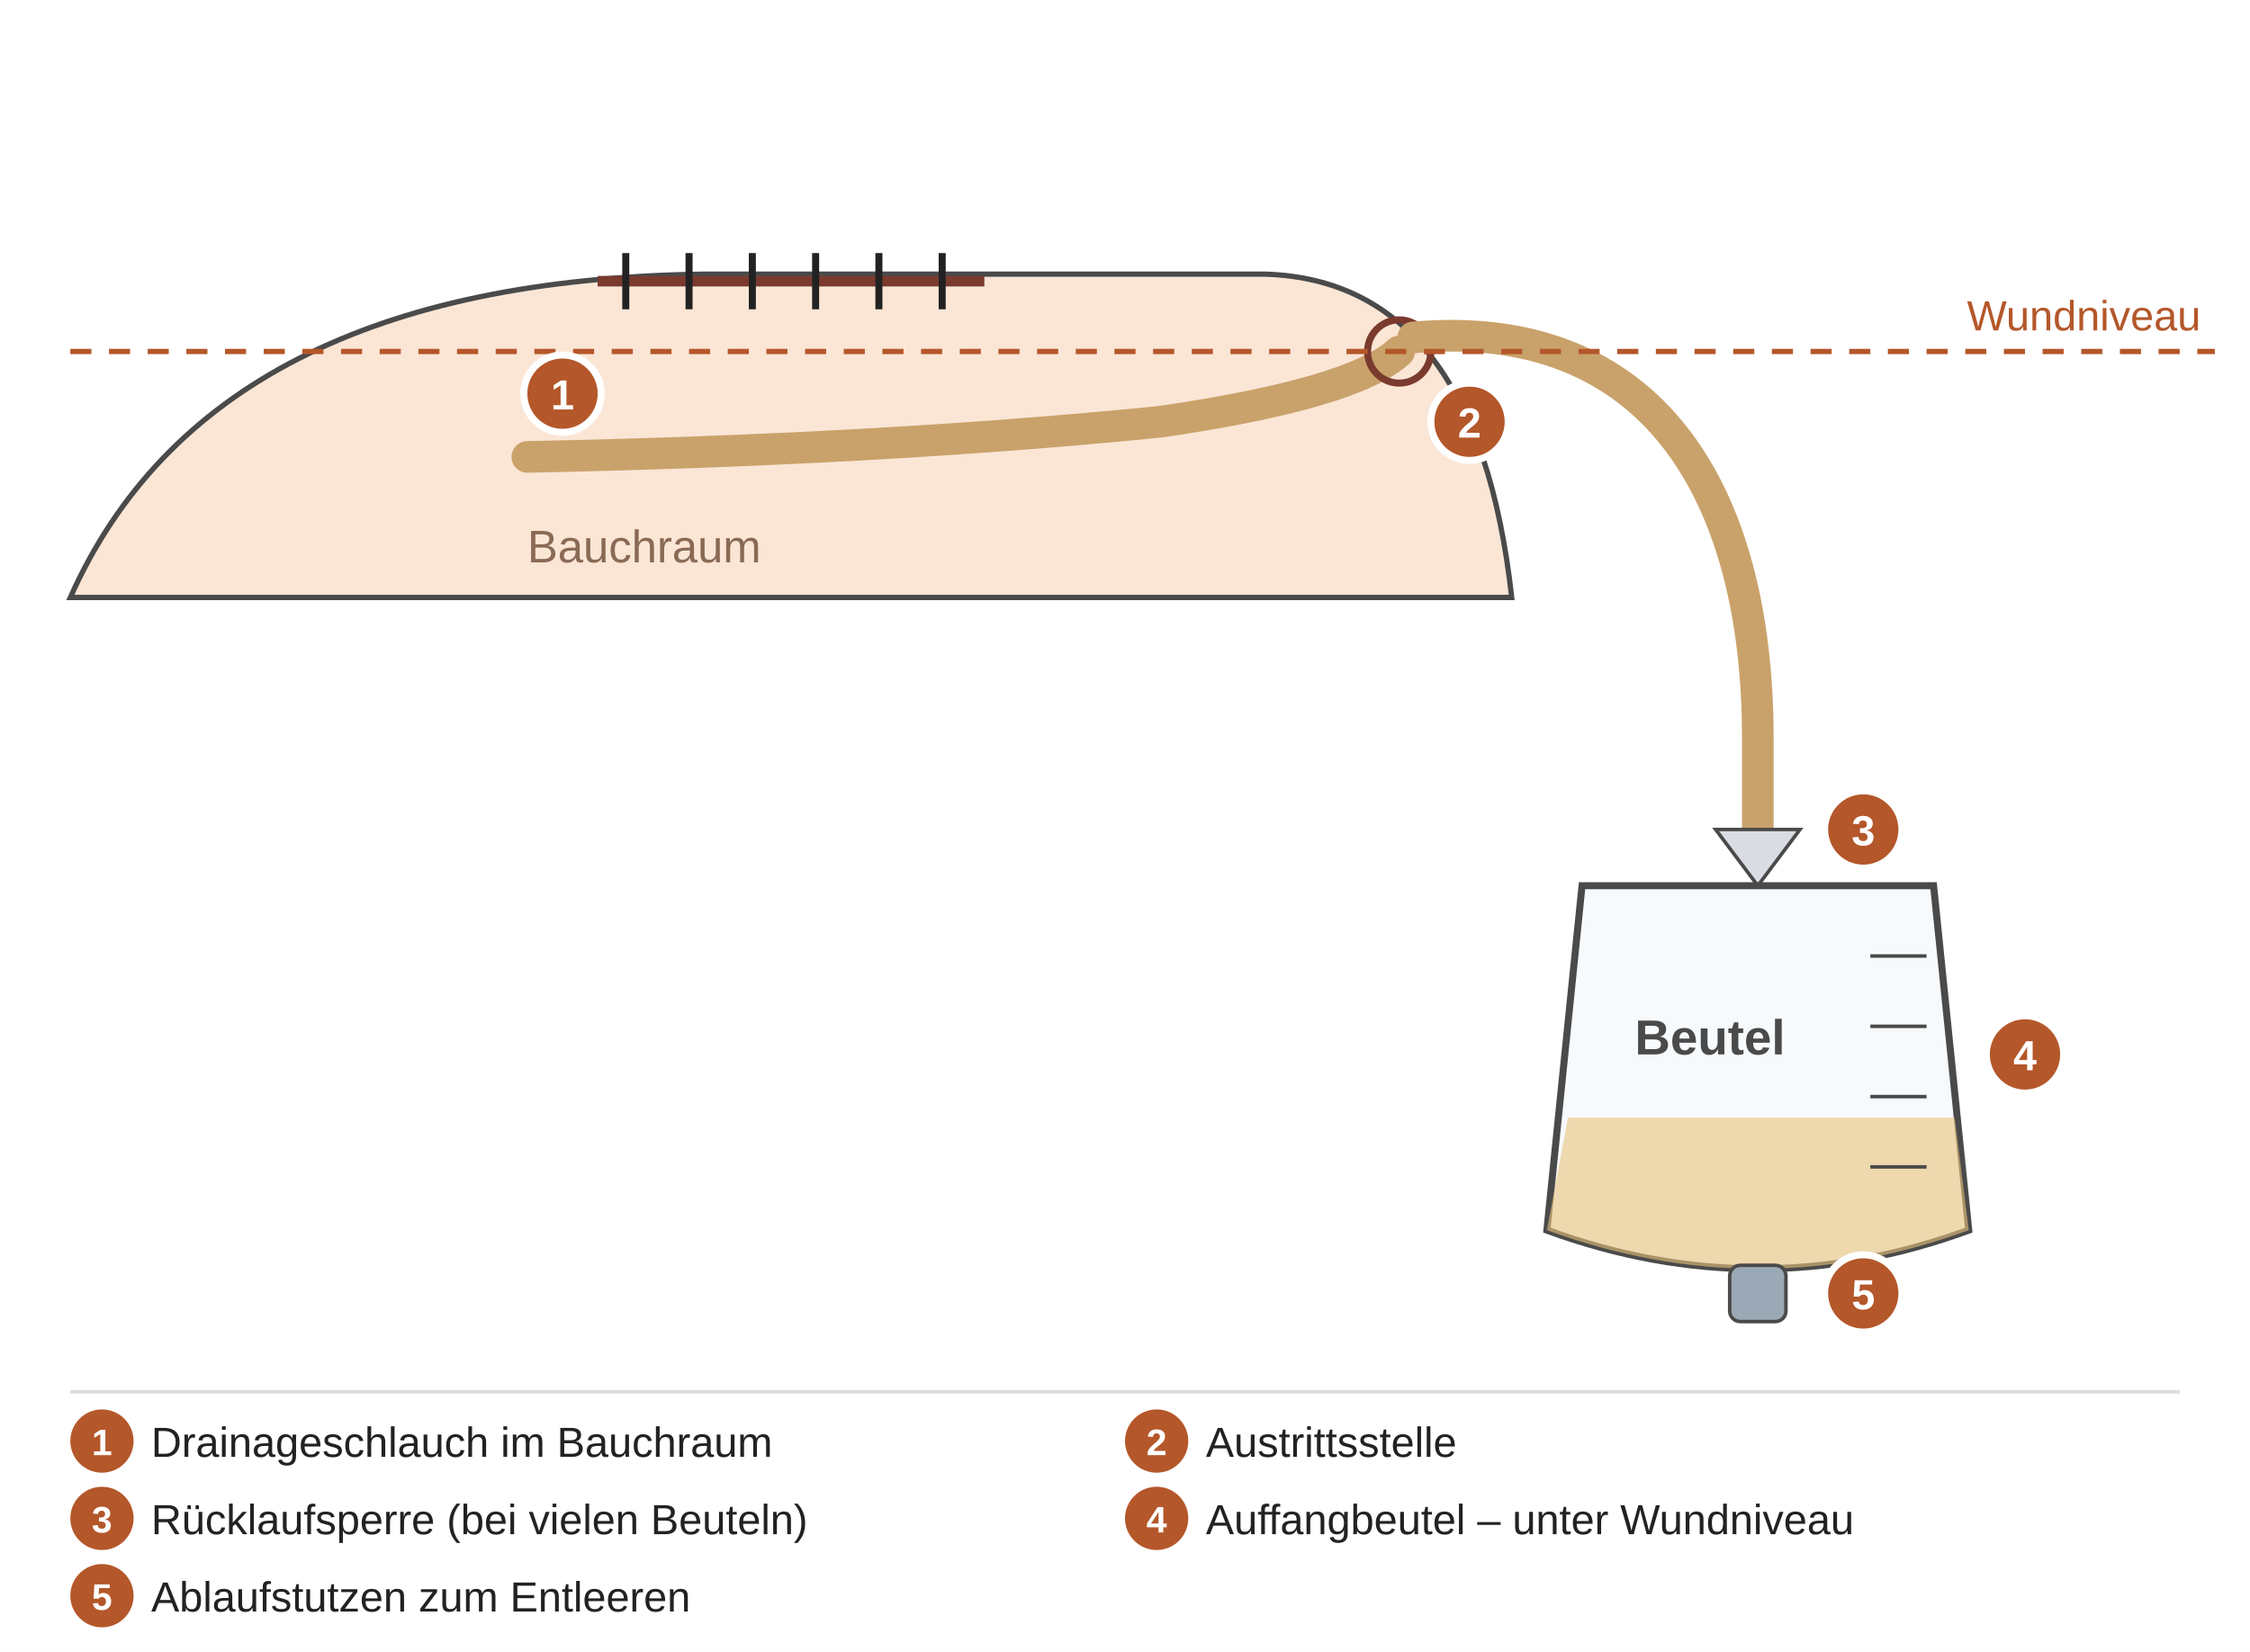
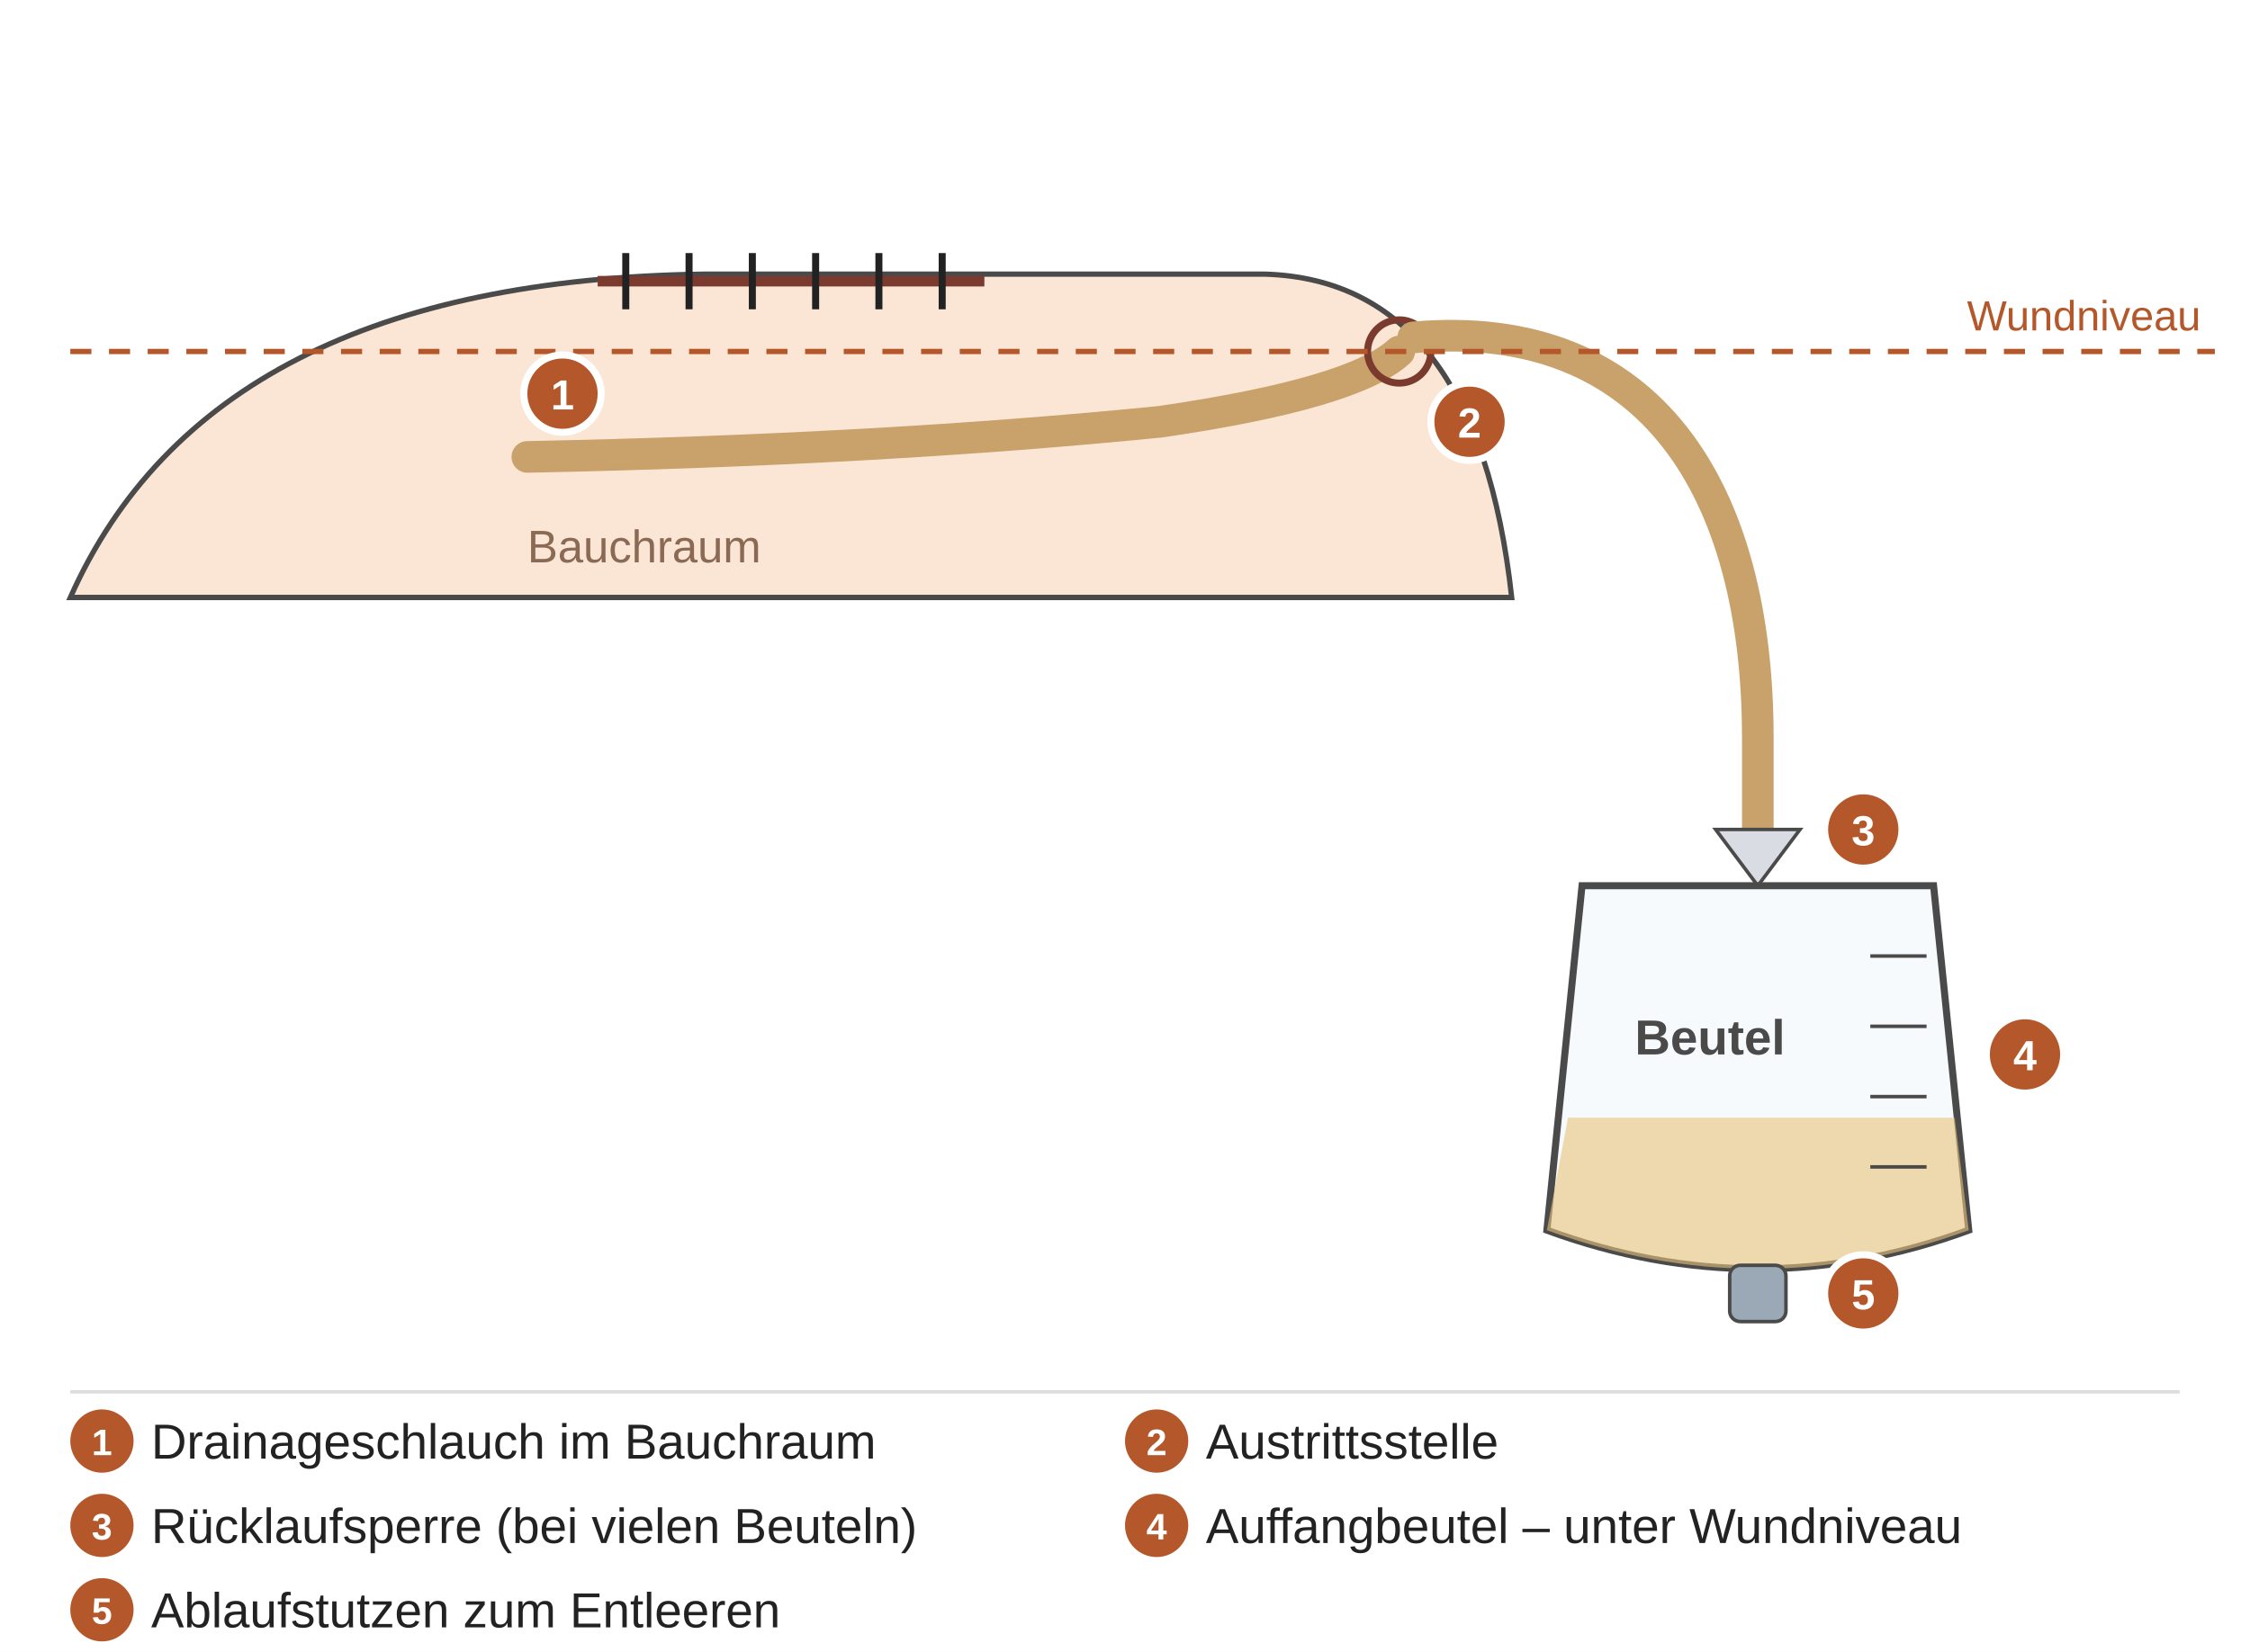
<svg xmlns="http://www.w3.org/2000/svg" viewBox="0 0 640 470" font-family="Arial, Helvetica, sans-serif" role="img" aria-label="Robinson-Drainage mit Beutel">
  <rect width="640" height="470" fill="#fff" />
  <path d="M20,170 Q60,80 200,78 L360,78 Q420,80 430,170 Z" fill="#fbe6d6" stroke="#4a4a4a" stroke-width="1.5" />
  <path d="M20,170 L430,170" stroke="#4a4a4a" stroke-width="1.5" />
  <text x="150" y="160" font-size="13" fill="#8a6a55">Bauchraum</text>
  <line x1="170" y1="80" x2="280" y2="80" stroke="#7a3b2e" stroke-width="3" />
  <line x1="178" y1="72" x2="178" y2="88" stroke="#222" stroke-width="2" />
  <line x1="196" y1="72" x2="196" y2="88" stroke="#222" stroke-width="2" />
  <line x1="214" y1="72" x2="214" y2="88" stroke="#222" stroke-width="2" />
  <line x1="232" y1="72" x2="232" y2="88" stroke="#222" stroke-width="2" />
  <line x1="250" y1="72" x2="250" y2="88" stroke="#222" stroke-width="2" />
  <line x1="268" y1="72" x2="268" y2="88" stroke="#222" stroke-width="2" />
  <path d="M150,130 Q250,128 330,120 Q385,112 398,100" fill="none" stroke="#c9a26b" stroke-width="9" stroke-linecap="round" />
  <circle cx="398" cy="100" r="9" fill="none" stroke="#7a3b2e" stroke-width="2" />
  <path d="M402,96 C470,90 500,140 500,210 L500,236" fill="none" stroke="#c9a26b" stroke-width="9" stroke-linecap="round" />
  <line x1="20" y1="100" x2="630" y2="100" stroke="#b4572a" stroke-dasharray="6 5" stroke-width="1.5" />
  <text x="626" y="94" font-size="12" fill="#b4572a" text-anchor="end">Wundniveau</text>
  <path d="M488,236 L512,236 L500,252 Z" fill="#d9dde3" stroke="#4a4a4a" />
  <path d="M450,252 L550,252 L560,350 Q500,372 440,350 Z" fill="#f7fafc" stroke="#4a4a4a" stroke-width="2" />
  <path d="M446,318 L556,318 L560,350 Q500,372 440,350 Z" fill="#e8c27a" opacity=".6" />
  <line x1="532" y1="272" x2="548" y2="272" stroke="#4a4a4a" />
  <line x1="532" y1="292" x2="548" y2="292" stroke="#4a4a4a" />
  <line x1="532" y1="312" x2="548" y2="312" stroke="#4a4a4a" />
  <line x1="532" y1="332" x2="548" y2="332" stroke="#4a4a4a" />
  <rect x="492" y="360" width="16" height="16" rx="3" fill="#9aa9b5" stroke="#4a4a4a" />
  <text x="465" y="300" font-size="14" font-weight="bold" fill="#4a4a4a">Beutel</text>
  <circle cx="160" cy="112" r="11" fill="#b4572a" stroke="#fff" stroke-width="2" />
  <text x="160" y="116.5" font-size="12" font-weight="bold" fill="#fff" text-anchor="middle">1</text>
  <circle cx="418" cy="120" r="11" fill="#b4572a" stroke="#fff" stroke-width="2" />
  <text x="418" y="124.5" font-size="12" font-weight="bold" fill="#fff" text-anchor="middle">2</text>
  <circle cx="530" cy="236" r="11" fill="#b4572a" stroke="#fff" stroke-width="2" />
  <text x="530" y="240.5" font-size="12" font-weight="bold" fill="#fff" text-anchor="middle">3</text>
  <circle cx="576" cy="300" r="11" fill="#b4572a" stroke="#fff" stroke-width="2" />
  <text x="576" y="304.5" font-size="12" font-weight="bold" fill="#fff" text-anchor="middle">4</text>
  <circle cx="530" cy="368" r="11" fill="#b4572a" stroke="#fff" stroke-width="2" />
  <text x="530" y="372.5" font-size="12" font-weight="bold" fill="#fff" text-anchor="middle">5</text>
  <line x1="20" y1="396" x2="620" y2="396" stroke="#ddd" />
  <circle cx="29.0" cy="410" r="9" fill="#b4572a" />
  <text x="29.0" y="414" font-size="10.5" font-weight="bold" fill="#fff" text-anchor="middle">1</text>
-   <text x="43.0" y="414.5" font-size="12" fill="#222">Drainageschlauch im Bauchraum</text>
+   <text x="43.0" y="415" font-size="14" fill="#222">Drainageschlauch im Bauchraum</text>
  <circle cx="329.0" cy="410" r="9" fill="#b4572a" />
  <text x="329.0" y="414" font-size="10.5" font-weight="bold" fill="#fff" text-anchor="middle">2</text>
-   <text x="343.0" y="414.5" font-size="12" fill="#222">Austrittsstelle</text>
-   <circle cx="29.0" cy="432" r="9" fill="#b4572a" />
-   <text x="29.0" y="436" font-size="10.5" font-weight="bold" fill="#fff" text-anchor="middle">3</text>
-   <text x="43.0" y="436.5" font-size="12" fill="#222">Rücklaufsperre (bei vielen Beuteln)</text>
-   <circle cx="329.0" cy="432" r="9" fill="#b4572a" />
-   <text x="329.0" y="436" font-size="10.5" font-weight="bold" fill="#fff" text-anchor="middle">4</text>
-   <text x="343.0" y="436.5" font-size="12" fill="#222">Auffangbeutel – unter Wundniveau</text>
-   <circle cx="29.0" cy="454" r="9" fill="#b4572a" />
-   <text x="29.0" y="458" font-size="10.5" font-weight="bold" fill="#fff" text-anchor="middle">5</text>
-   <text x="43.0" y="458.5" font-size="12" fill="#222">Ablaufstutzen zum Entleeren</text>
+   <text x="343.0" y="415" font-size="14" fill="#222">Austrittsstelle</text>
+   <circle cx="29.0" cy="434" r="9" fill="#b4572a" />
+   <text x="29.0" y="438" font-size="10.5" font-weight="bold" fill="#fff" text-anchor="middle">3</text>
+   <text x="43.0" y="439" font-size="14" fill="#222">Rücklaufsperre (bei vielen Beuteln)</text>
+   <circle cx="329.0" cy="434" r="9" fill="#b4572a" />
+   <text x="329.0" y="438" font-size="10.5" font-weight="bold" fill="#fff" text-anchor="middle">4</text>
+   <text x="343.0" y="439" font-size="14" fill="#222">Auffangbeutel – unter Wundniveau</text>
+   <circle cx="29.0" cy="458" r="9" fill="#b4572a" />
+   <text x="29.0" y="462" font-size="10.5" font-weight="bold" fill="#fff" text-anchor="middle">5</text>
+   <text x="43.0" y="463" font-size="14" fill="#222">Ablaufstutzen zum Entleeren</text>
</svg>
